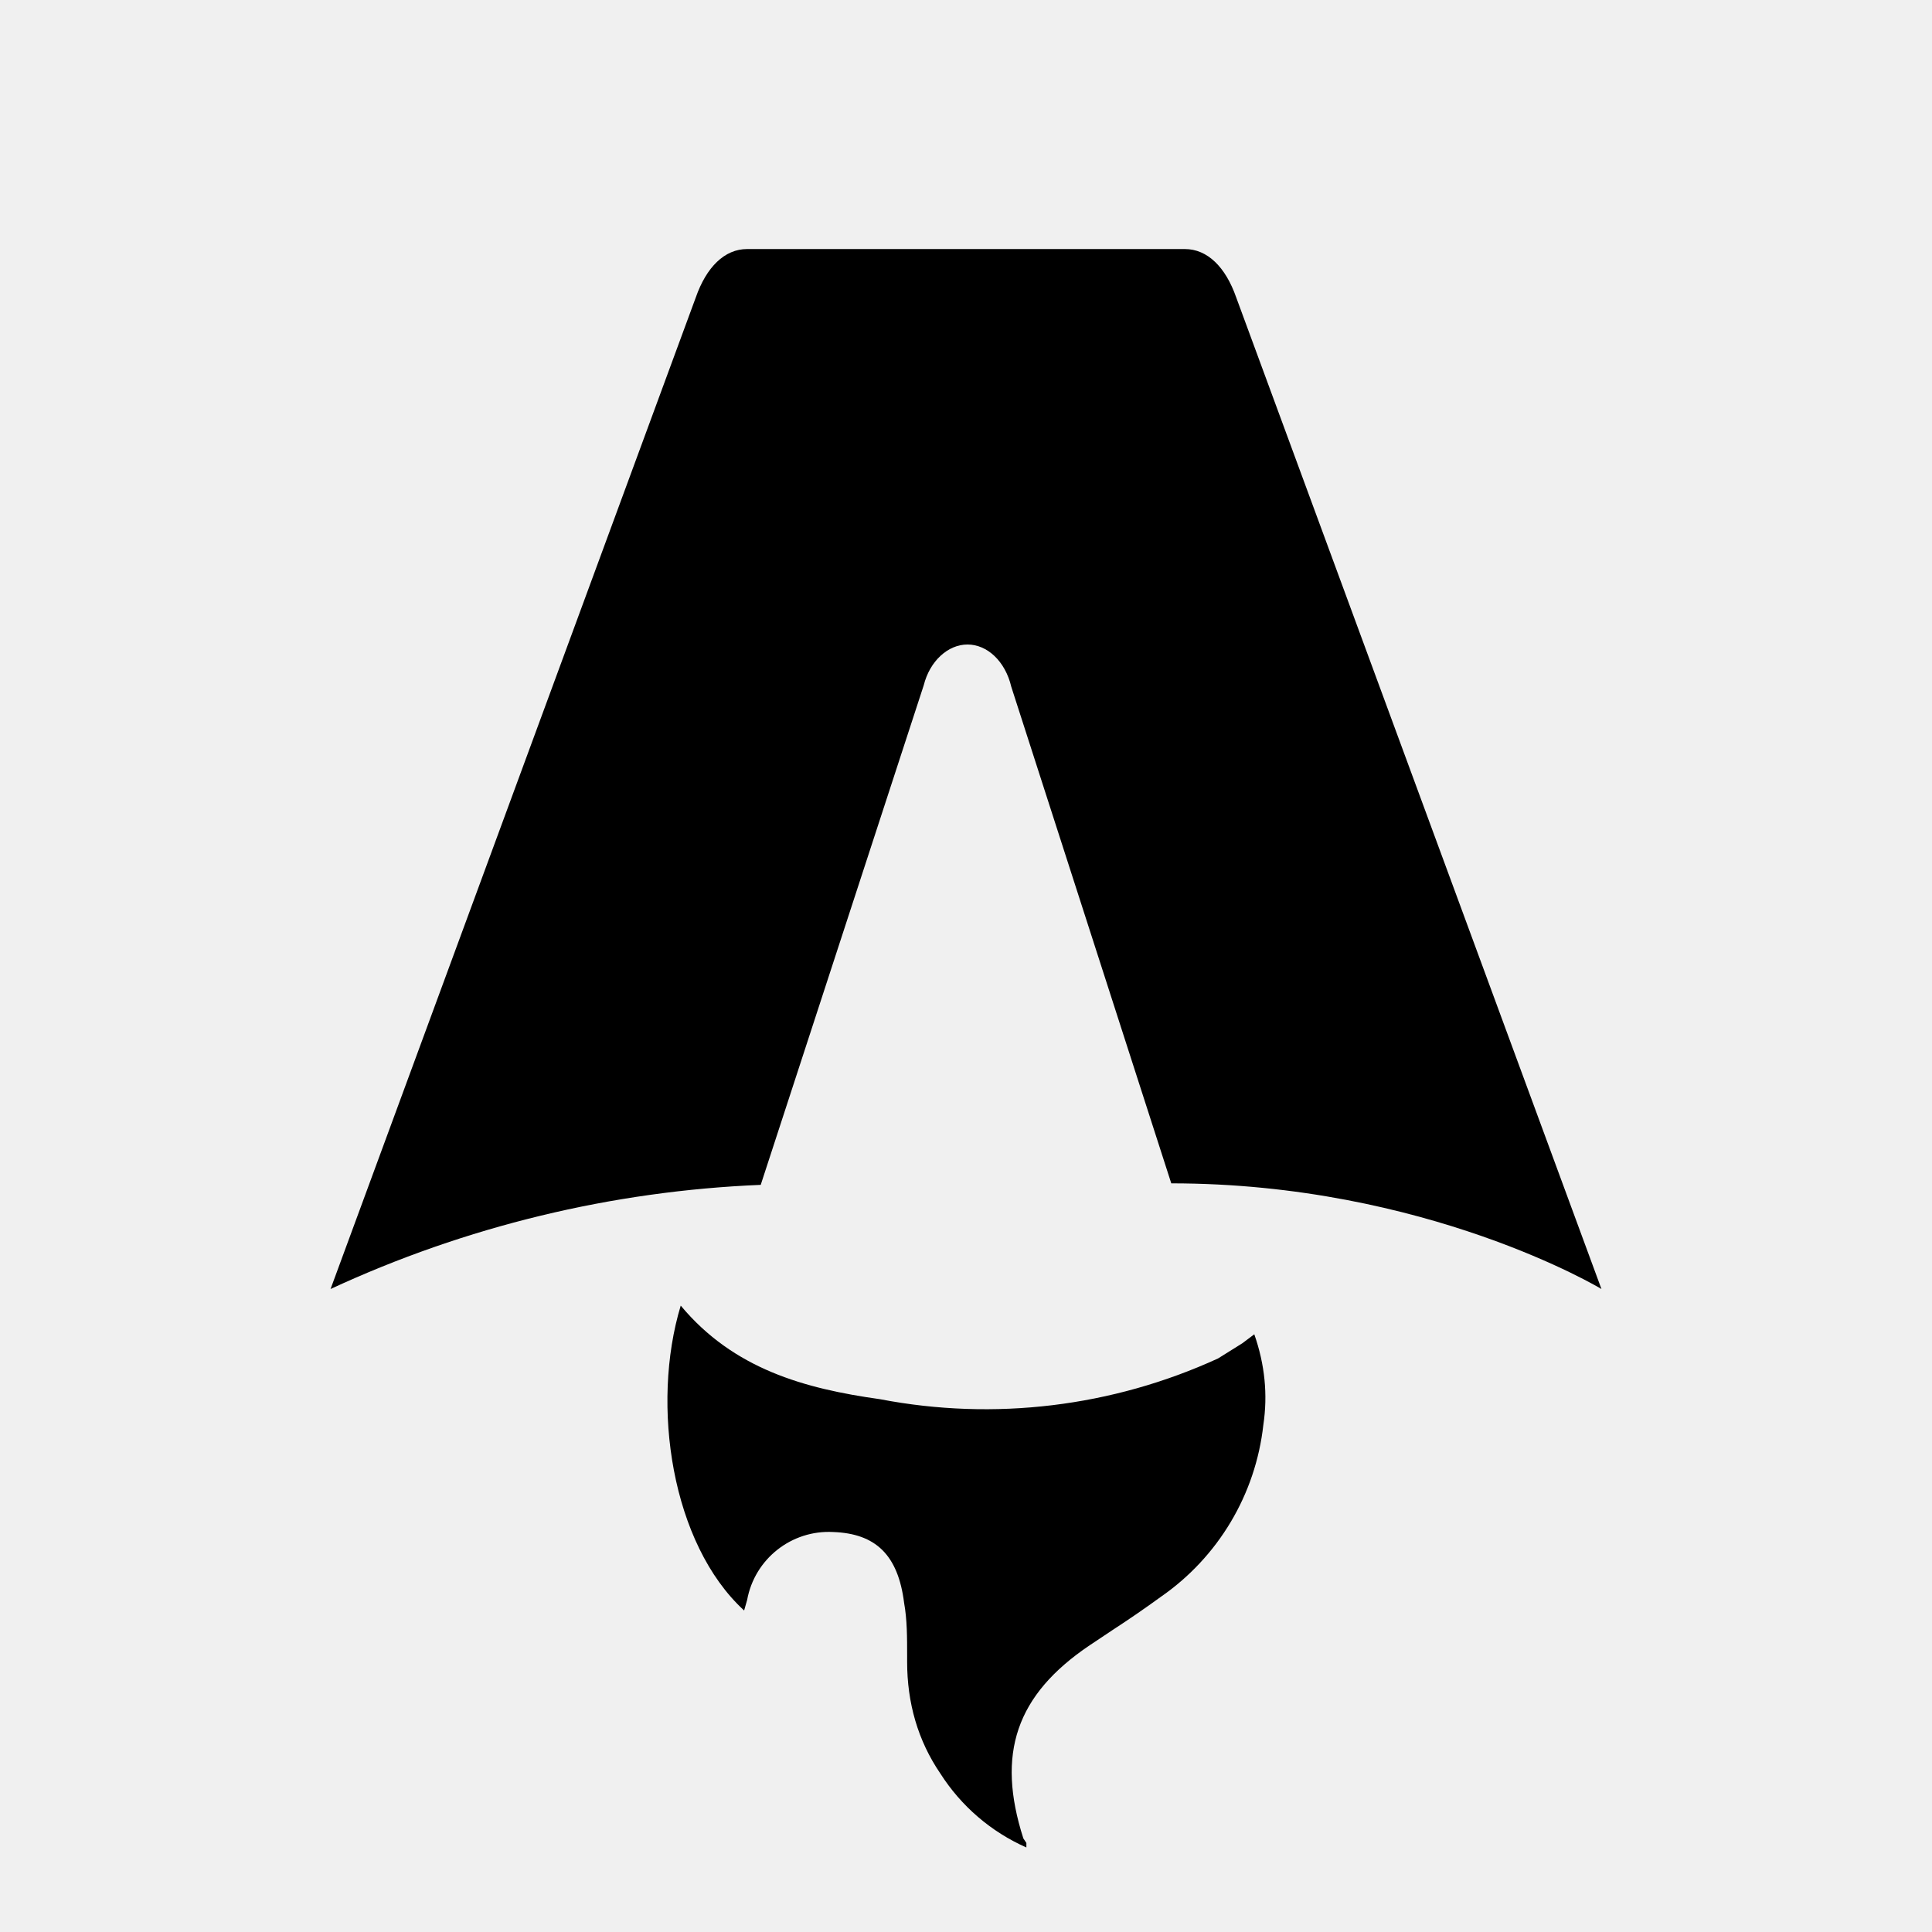
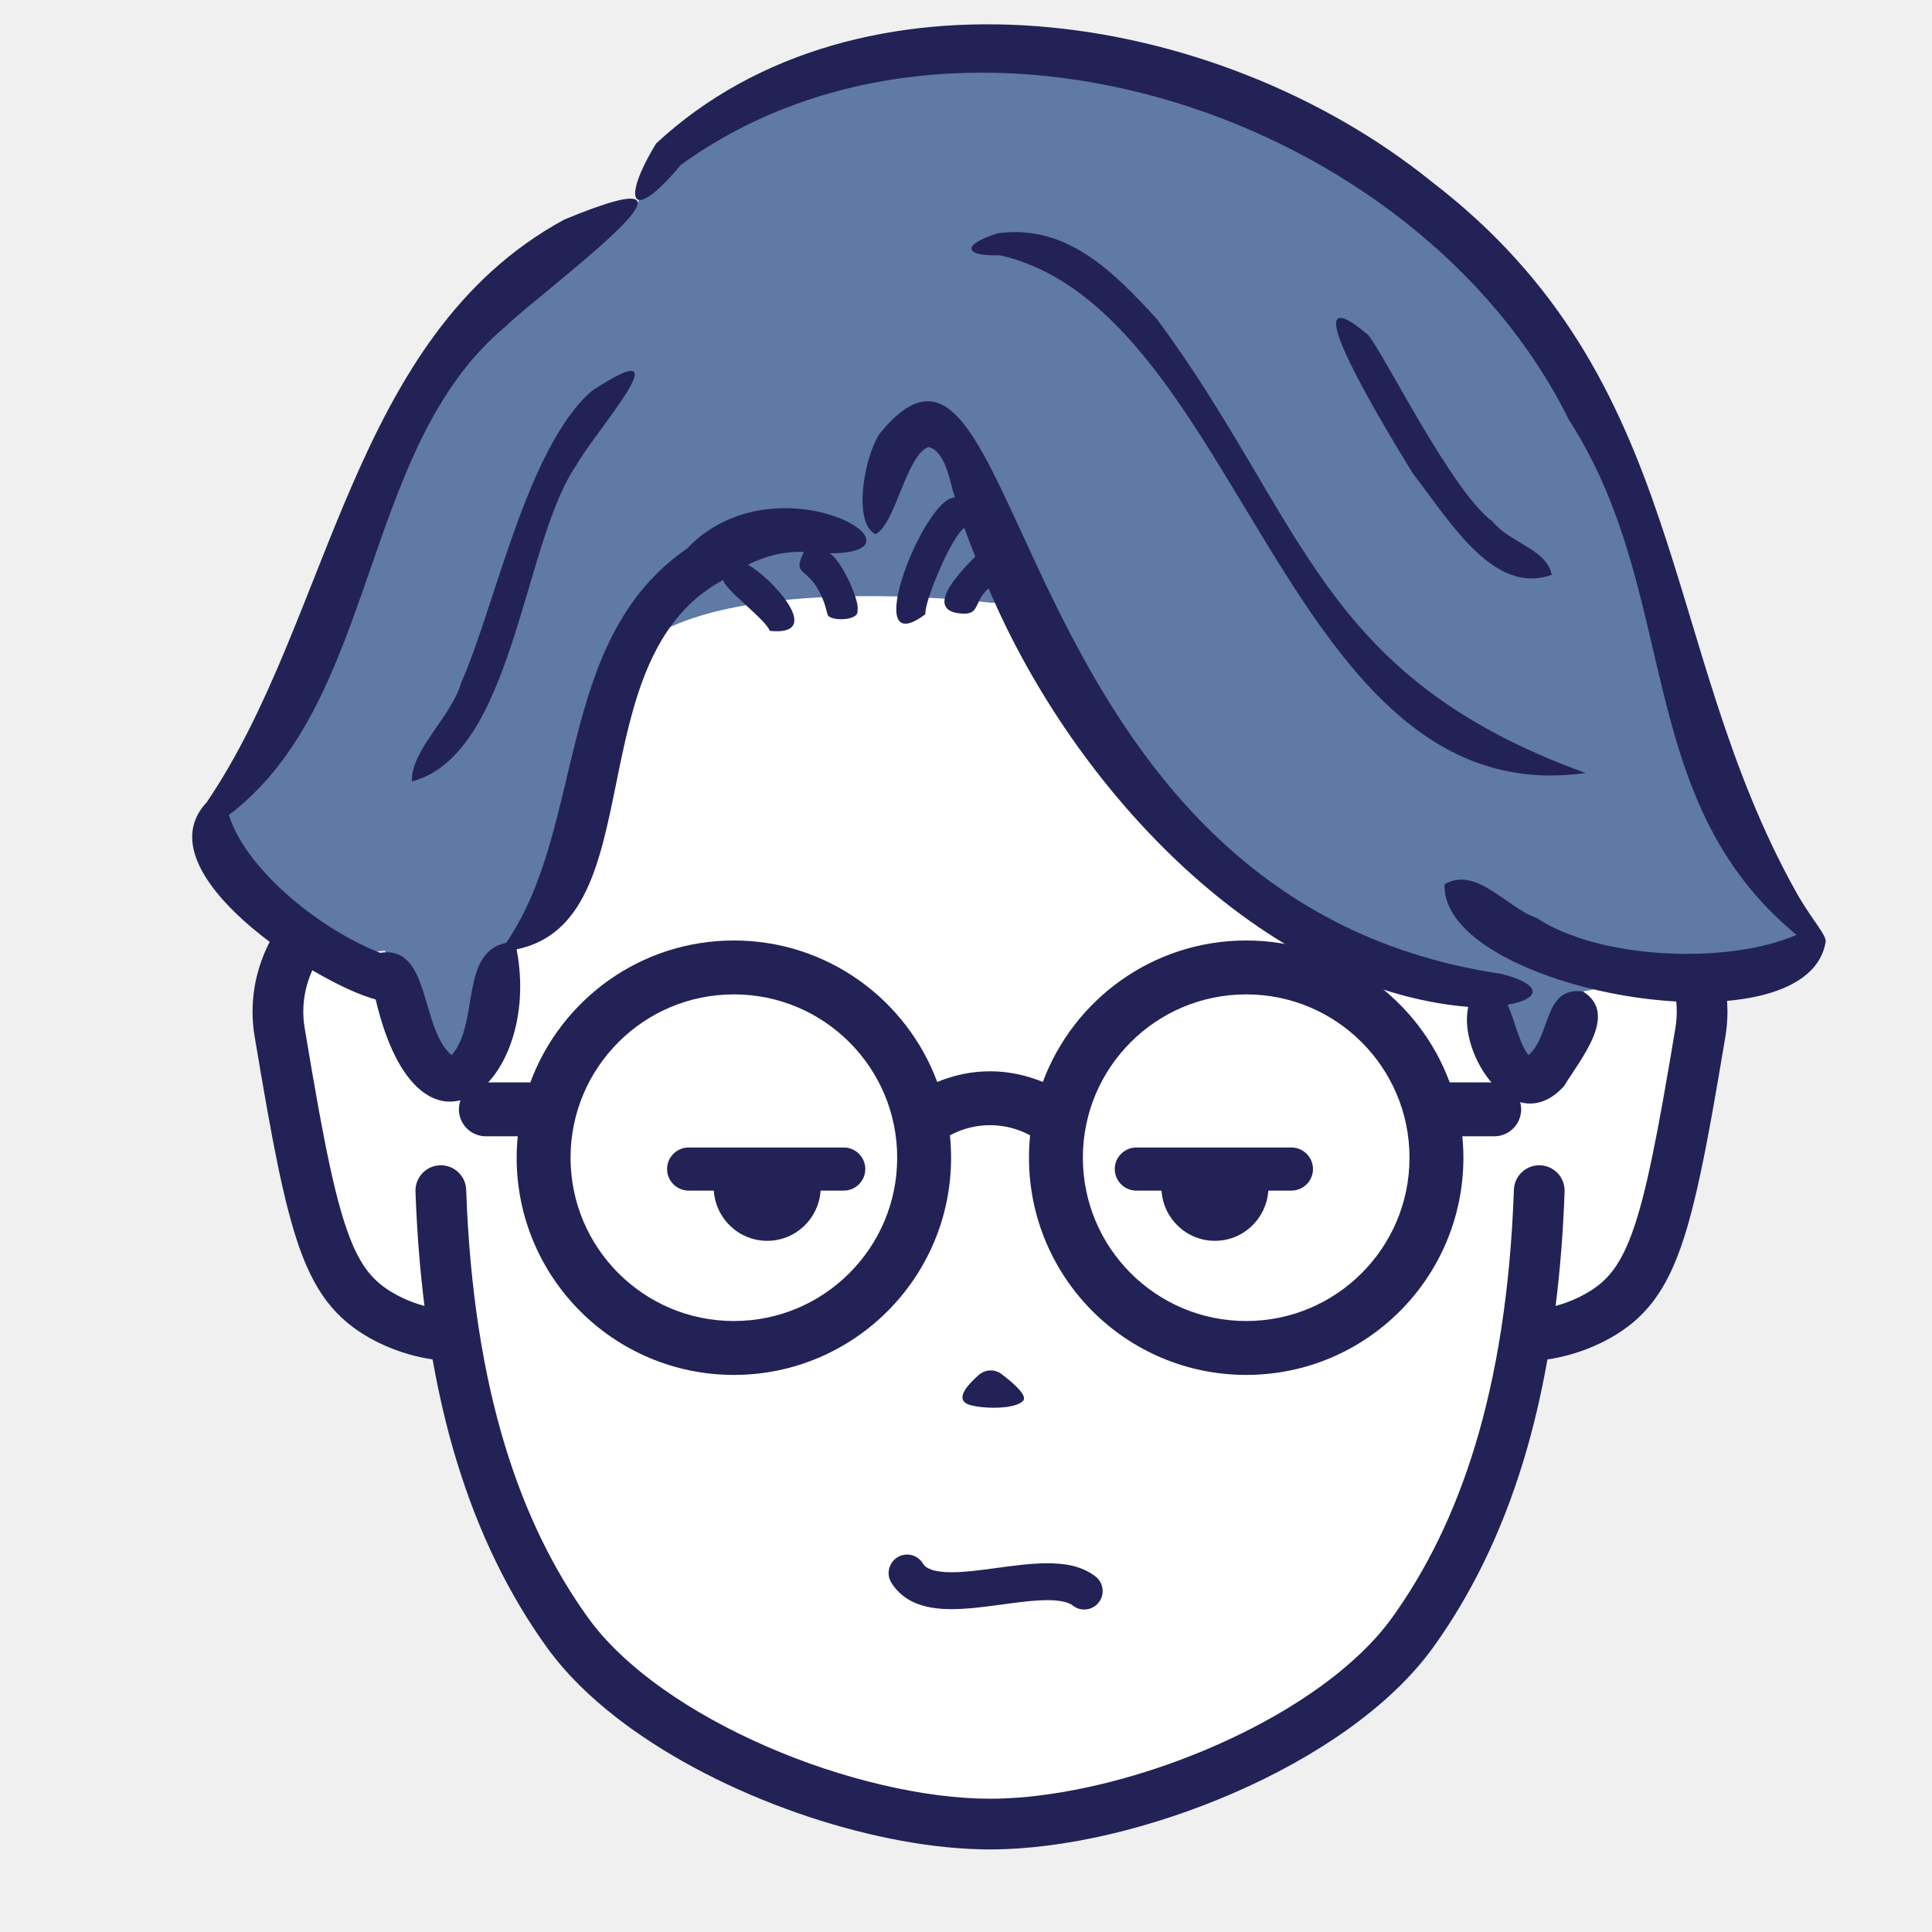
- <svg xmlns="http://www.w3.org/2000/svg" fill="none" viewBox="0 0 128 128">
-   <path d="M50.4 78.5a75.1 75.1 0 0 0-28.5 6.9l24.2-65.7c.7-2 1.9-3.2 3.4-3.2h29c1.5 0 2.7 1.2 3.4 3.2l24.2 65.7s-11.6-7-28.5-7L67 45.5c-.4-1.7-1.6-2.8-2.9-2.8-1.3 0-2.5 1.1-2.9 2.7L50.4 78.5Zm-1.1 28.2Zm-4.2-20.2c-2 6.6-.6 15.8 4.2 20.2a17.5 17.5 0 0 1 .2-.7 5.5 5.5 0 0 1 5.7-4.5c2.8.1 4.3 1.5 4.7 4.7.2 1.1.2 2.3.2 3.5v.4c0 2.7.7 5.2 2.2 7.4a13 13 0 0 0 5.7 4.9v-.3l-.2-.3c-1.8-5.6-.5-9.5 4.4-12.8l1.5-1a73 73 0 0 0 3.2-2.2 16 16 0 0 0 6.8-11.4c.3-2 .1-4-.6-6l-.8.6-1.6 1a37 37 0 0 1-22.4 2.7c-5-.7-9.7-2-13.2-6.2Z" />
-   <style>
-         path { fill: #000; }
-         @media (prefers-color-scheme: dark) {
-             path { fill: #FFF; }
-         }
-     </style>
+ <svg xmlns="http://www.w3.org/2000/svg" version="1.1" x="0px" y="0px" id="iconz004033123923805200" viewBox="50 25 402 402" style="enable-background:new 0 0 512 512;" xml:space="preserve">
+   <style type="text/css">
+ .baseF{fill:#FFFFFF}
+ .baseB{fill:#232256}
+ .eyeF{fill:#FFFFFF}
+ .eyeB{fill:#232256}
+ .eyeT{fill:#BDC7D6}
+ .hairF{fill:#FFFFFF}
+ .hairB{fill:#232256}
+ .hairU{fill:#5E7AA5}
+ .hairT{fill:#BDC7D6}
+ .noseF{fill:#FFFFFF}
+ .noseB{fill:#232256}
+ .noseU{fill:#5E7AA5}
+ .mayugeB{fill:#232256}
+ .mayugeU{fill:#5E7AA5}
+ .mayugeT{fill:#BDC7D6}
+ .mayugeF{fill:#FFFFFF}
+ .mouthF{fill:#FFFFFF}
+ .mouthB{fill:#232256}
+ .mouthT{fill:#BDC7D6}
+ .mouthU{fill:#5E7AA5}
+ .hatF{fill:#FFFFFF}
+ .hatB{fill:#232256}
+ .hatU{fill:#5E7AA5}
+ .hatT{fill:#BDC7D6}
+ .higeU{fill:#5E7AA5}
+ .higeB{fill:#232256}
+ .higeF{fill:#FFFFFF}
+ .bodyF{fill:#FFFFFF}
+ .bodyB{fill:#232256}
+ .bodyU{fill:#5E7AA5}
+ .bodyT{fill:#BDC7D6}
+ .bodyS{fill:#8DA6C9}
+ .bodyH{fill:#FFFFFF}
+ .glassF{fill:#FFFFFF}
+ .glassB{fill:#232256}
+ .glassT{fill:#BDC7D6}
+ .glassU{fill:#5E7AA5}
+ .kirakiraF{fill:#FFFFFF}
+ .kirakiraB{fill:#232256}
+ .kirakiraU{fill:#5E7AA5}
+ .kirakiraT{fill:#BDC7D6}
+ .kirakiraH{fill:#FFFFFF}
+ .backF{fill:#FFFFFF}
+ .backB{fill:#232256}
+ .backU{fill:#5E7AA5}
+ .backS{fill:#8DA6C9}
+ .backA{fill:#FFE38B}
+ .backG{fill:#EEEEEF}
+ .backC{fill:#19DB9F}
+ .backD{fill:#DBBCA1}
+ </style>
+   <g class="icosvg">
+     <g>
+       <path class="baseF" d="M370.823,211.357h-1.083C365.238,142.073,331.823,86.564,256,86.564s-109.237,55.509-113.74,124.793h-1.083   c-14.838-8.773-36.38,8.077-32.988,28.423c7.12,42.713,9.94,53.304,22.629,59.716c6.476,3.272,12.413,3.387,12.413,3.387h1.277   c4.228,26.866,12.675,46.638,23.503,61.72c16.545,23.046,59.074,39.94,87.989,39.94s71.445-16.894,87.989-39.94   c10.828-15.082,19.275-34.854,23.503-61.72h1.277c0,0,5.937-0.115,12.415-3.387c12.689-6.413,15.506-17.004,22.627-59.716   C407.203,219.434,385.661,202.584,370.823,211.357z" />
+       <path class="baseB" d="M409.44,235.493c-0.007-8.856-3.759-16.746-9.241-22.42c-2.749-2.844-5.951-5.161-9.439-6.793   c-3.486-1.629-7.276-2.577-11.159-2.578c-1.71-0.003-3.434,0.222-5.14,0.617c-1.031-11.102-2.802-21.857-5.42-32.084   c-6.669-26.051-18.756-48.836-37.452-65.137c-9.337-8.142-20.307-14.626-32.909-19.04c-12.6-4.418-26.816-6.772-42.68-6.771   c-21.149-0.004-39.382,4.191-54.738,11.86c-23.061,11.495-39.403,30.751-49.784,54.246c-7.548,17.061-12.016,36.394-13.923,56.93   c-1.712-0.397-3.443-0.623-5.159-0.621c-3.884,0.001-7.675,0.949-11.161,2.578c-5.23,2.452-9.827,6.427-13.198,11.446   c-3.361,5.014-5.486,11.134-5.486,17.767c-0.001,1.693,0.138,3.421,0.432,5.166l-0.001-0.011   c3.584,21.412,6.033,34.841,9.469,44.399c1.726,4.772,3.764,8.644,6.443,11.822c2.67,3.181,5.926,5.521,9.543,7.338   c4.604,2.309,8.839,3.257,11.575,3.655c1.327,7.451,2.965,14.407,4.92,20.855c4.719,15.576,11.177,28.362,18.792,38.965   c4.587,6.381,10.766,12.101,17.884,17.182c10.684,7.612,23.512,13.789,36.541,18.127c13.036,4.327,26.244,6.821,37.85,6.83   c15.463-0.022,33.82-4.419,50.74-11.766c8.453-3.682,16.528-8.114,23.651-13.191c7.118-5.082,13.297-10.801,17.884-17.182   c7.616-10.602,14.074-23.389,18.792-38.965c1.954-6.448,3.593-13.403,4.92-20.855c2.735-0.398,6.969-1.346,11.575-3.655   c3.616-1.817,6.874-4.156,9.544-7.338c2.006-2.378,3.661-5.163,5.084-8.407c2.134-4.876,3.799-10.804,5.477-18.525   c1.673-7.721,3.342-17.25,5.35-29.288l0.096-0.578l-0.095,0.569C409.304,238.903,409.441,237.183,409.44,235.493z M398.606,238.913   c-3.537,21.3-6.057,34.523-8.982,42.541c-1.454,4.017-2.946,6.664-4.588,8.611c-1.65,1.943-3.504,3.332-6.233,4.721   c-1.799,0.91-3.56,1.518-5.12,1.942c0.934-7.445,1.572-15.359,1.868-23.805c0.102-2.913-2.176-5.356-5.089-5.458   c-2.912-0.102-5.355,2.176-5.457,5.088h-0.001c-0.739,21.097-3.622,38.545-8.034,53.102c-4.416,14.56-10.348,26.232-17.265,35.871   c-3.686,5.143-9.027,10.177-15.439,14.745c-9.613,6.862-21.605,12.673-33.744,16.705c-12.131,4.043-24.438,6.3-34.519,6.291   c-13.452,0.022-30.817-4.027-46.527-10.889c-7.862-3.422-15.328-7.535-21.737-12.107c-6.413-4.568-11.754-9.602-15.439-14.744   c-6.916-9.639-12.848-21.312-17.264-35.871c-4.412-14.557-7.296-32.005-8.036-53.102c-0.103-2.913-2.546-5.191-5.459-5.088   c-2.913,0.102-5.191,2.546-5.088,5.459c0.296,8.449,0.934,16.365,1.868,23.812c-1.559-0.422-3.329-1.037-5.121-1.949   c-2.728-1.389-4.582-2.778-6.233-4.721c-1.234-1.465-2.373-3.308-3.488-5.845c-1.672-3.797-3.232-9.136-4.828-16.52   c-1.602-7.384-3.257-16.799-5.255-28.787l-0.001-0.011c-0.196-1.154-0.286-2.289-0.287-3.408c-0.007-5.8,2.494-11.167,6.28-15.086   c1.884-1.953,4.071-3.517,6.32-4.565c2.25-1.052,4.545-1.587,6.691-1.586c1.535,0.005,2.991,0.276,4.398,0.831   c-0.209,4.295-0.347,8.618-0.348,12.991c0,2.914,2.363,5.277,5.277,5.277c2.913,0,5.277-2.363,5.277-5.277H147   c0-18.842,1.993-36.867,6.183-53.224c6.291-24.557,17.48-45.262,34.164-59.799c8.352-7.277,18.098-13.049,29.464-17.036   c11.365-3.983,24.364-6.176,39.19-6.177c19.77,0.004,36.28,3.892,50.023,10.749c20.587,10.293,35.194,27.323,44.849,49.076   c9.632,21.732,14.134,48.145,14.128,76.412c0,2.914,2.362,5.277,5.277,5.277c2.913,0,5.277-2.363,5.277-5.277   c0-4.373-0.12-8.705-0.329-12.999c1.402-0.549,2.85-0.819,4.376-0.823c2.146-0.001,4.44,0.533,6.689,1.585   c3.375,1.57,6.598,4.315,8.897,7.759c2.307,3.449,3.701,7.533,3.701,11.893C398.886,236.612,398.796,237.752,398.606,238.913z" />
+     </g>
+     <g>
+       <path class="hairU" d="M429.831,221.16c-9.115-4.556-26.508-32.984-29.887-56.562C391.002,102.2,340.373,49.972,295.691,40.735   c-40.064-8.283-98.941-7.458-113.046,26.552c-22.76,10.966-48.48,34.434-57.52,65.955c-14.034,48.94-32.262,61.765-32.262,61.765   s8.58,31.071,37.254,27.811c3.054,11.241,7.28,23.641,11.606,26.194c8.262,4.87,11.309-15.23,13.613-27.853   c19.57-5.714,12.751-44.502,24.48-58.751c15.924-19.344,76.177-12.007,76.184-12.007c0,0,2.023,0.056,5.393,0.206   c23.03,35.66,50.37,75.928,89.538,80.559c2.749,0.326,5.297,0.548,7.748,0.724c2.215,10.615,5.47,20.733,11.597,17.121   c3.241-1.91,6.424-9.368,9.103-17.707c4.423-0.769,7.868-1.98,10.5-3.523C399.309,231.599,412.152,230.844,429.831,221.16z" />
+       <g>
+         <path class="hairB" d="M379.38,231.306c-8.227-1.104-6.586,9.094-11.339,13.247c-2.051-2.681-2.843-7.284-4.341-10.486    c8.302-1.533,5.829-4.76-1.502-6.464c-104.911-15.607-98.203-150.323-129.115-112.425c-3.129,4.453-5.808,18.523-0.914,20.963    c4.139-1.966,6.382-16.509,11.06-18.145c3.544,1.003,4.322,6.921,5.454,10.54c-6.274-0.333-20.168,34.823-6.129,24.26    c-0.354-2.297,5.386-16.186,8.098-17.946c0.682,1.884,1.439,3.874,2.271,5.962c-2.227,2.248-10.671,10.587-3.708,11.759    c5.006,0.729,3.04-2.044,6.473-5.159c17.986,42.438,57.361,83.592,99.818,87.098c-2.259,9.923,9.64,27.783,19.924,16.491    C378.822,245.392,386.905,235.967,379.38,231.306z" />
+         <path class="hairB" d="M192.911,139.175c-27.544,19.005-20.951,57.689-37.575,81.984c-9.752,2.07-5.503,16.716-11.37,23.395    c-0.002-0.002-0.002-0.005-0.005-0.007c0,0.002,0,0.002,0,0.002c-6.57-5.541-4.298-22.955-14.817-21.291    c-11.43-4.277-27.752-16.709-31.528-28.673c31.228-23.653,27.202-76.303,57.504-101.585c8.384-8.095,49.38-37.685,12.272-22.305    c-44.653,24.277-48.375,83.009-74.407,121.275c-13.594,14.508,22.786,37.683,35.18,40.997    c9.157,38.918,34.767,17.716,29.325-10.432c28.603-5.932,12.307-60.424,42.998-76.873c0.164,1.938,8.855,8.205,9.684,10.608    c11.752,1.184,0.241-11.187-4.566-13.772c3.877-1.877,7.458-2.787,11.648-2.648c-2.358,4.891,0.403,3.164,2.96,7.784    c1.638,3.073,1.523,3.834,1.964,5.163c0.164,1.528,6.71,1.462,6.227-0.736c0.623-1.734-3.122-10.186-5.745-11.927    C245.502,140.035,211.518,119.694,192.911,139.175z" />
+         <path class="hairB" d="M423.81,210.767c-28.917-51.705-22.012-106.605-75.893-147.949c-45.401-36.647-119.459-46.976-161.402-7.952    c-7.425,12.218-5.133,16.826,5.13,4.458c58.397-42.23,153.403-10.463,184.793,53.02c23.459,36.286,13.038,78.888,47.367,107.18    c-14.081,6.15-40.826,5.217-54.056-3.504c-6.361-2.21-12.525-10.849-19.158-7.043c-1.01,22.022,75.023,35.85,79.24,12.183    C430.347,219.817,427.066,216.531,423.81,210.767z" />
+         <path class="hairB" d="M257.683,73.525c-7.823,2.391-7.034,4.887,0.33,4.582c50.367,11.412,59.449,116.529,121.908,107.733    c-55.612-20.159-58.036-52.198-89.163-94.418C281.652,81.521,272.036,71.628,257.683,73.525z" />
+         <path class="hairB" d="M145.97,167.019c-2.107,7.287-10.509,14.002-10.252,20.571c21.129-5.536,23.067-49.62,34.158-65.721    c3.652-6.741,23.416-28.772,3.272-15.532C159.637,118.009,152.936,151.457,145.97,167.019z" />
+         <path class="hairB" d="M372.885,144.613c-1.027-5.36-8.766-6.652-12.277-11.055c-8.445-6.11-22.622-34.941-25.931-38.871    c-17.48-14.735,4.38,20.749,9.204,28.666C352.345,134.525,361.016,148.789,372.885,144.613z" />
+       </g>
+     </g>
+     <g>
+       <path class="mouthB" d="M267.952,350.274c-3.436,0.005-7.011,0.504-10.473,0.968c-3.451,0.471-6.786,0.905-9.469,0.9   c-1.807,0.007-3.291-0.204-4.249-0.553c-0.975-0.368-1.376-0.71-1.741-1.28c-1.105-1.812-3.468-2.386-5.278-1.28   c-1.812,1.104-2.384,3.466-1.28,5.276c1.358,2.262,3.527,3.757,5.722,4.519c2.212,0.78,4.501,0.991,6.826,0.998   c3.449-0.005,7.035-0.504,10.496-0.968c3.451-0.471,6.78-0.905,9.445-0.9c2.747-0.026,4.581,0.518,5.265,1.12   c1.663,1.315,4.077,1.031,5.393-0.63c1.315-1.664,1.032-4.078-0.63-5.393C274.955,350.721,271.415,350.299,267.952,350.274z" />
+       <polygon class="mouthB" points="235.462,354.307 235.462,354.305 235.461,354.305  " />
+     </g>
+     <g>
+       <path class="noseB" d="M258.377,310.895c-1.423-1.076-3.396-0.963-4.734,0.211c-3.748,3.293-4.53,5.564-1.61,6.293   c3.452,0.865,9.612,0.712,10.908-1.015C263.768,315.28,260.698,312.648,258.377,310.895z" />
+     </g>
+     <g>
+       <g>
+         <path class="eyeB" d="M225.56,263.765h-32.272c-2.467,0-4.486,2.018-4.486,4.485s2.019,4.486,4.486,4.486h5.237    c0.388,5.826,5.188,10.446,11.113,10.446c5.925,0,10.725-4.62,11.113-10.446h4.809c2.467,0,4.486-2.019,4.486-4.486    S228.027,263.765,225.56,263.765z" />
+         <path class="eyeB" d="M318.713,263.765h-32.272c-2.467,0-4.486,2.018-4.486,4.485s2.019,4.486,4.486,4.486h5.238    c0.388,5.826,5.188,10.446,11.113,10.446s10.725-4.62,11.113-10.446h4.809c2.467,0,4.486-2.019,4.486-4.486    S321.18,263.765,318.713,263.765z" />
+       </g>
+     </g>
+     <g>
+       <path class="glassB" d="M360.908,250.218h-9.261c-6.377-17.227-22.901-29.524-42.346-29.527c-19.413,0.002-35.916,12.26-42.318,29.44   c-3.519-1.455-7.247-2.224-10.983-2.224c-3.736,0-7.465,0.764-10.984,2.224c-6.403-17.18-22.904-29.438-42.316-29.44   c-19.446,0.002-35.97,12.3-42.347,29.527h-9.26c-3.097,0-5.607,2.51-5.607,5.609c0,3.096,2.51,5.606,5.607,5.606h6.636   c-0.143,1.467-0.225,2.951-0.225,4.455c0.004,24.963,20.231,45.192,45.196,45.197c24.963-0.005,45.193-20.234,45.197-45.197   c0-1.573-0.082-3.124-0.239-4.655l0.148-0.077c2.565-1.357,5.375-2.034,8.195-2.034c2.811,0,5.625,0.677,8.193,2.034l0.149,0.077   c-0.157,1.53-0.239,3.082-0.239,4.655c0.004,24.963,20.234,45.192,45.198,45.197c24.963-0.005,45.191-20.234,45.195-45.197   c0-1.505-0.082-2.988-0.225-4.455h6.638c3.096,0,5.606-2.51,5.606-5.606C366.515,252.728,364.004,250.218,360.908,250.218z    M226.73,289.916c-6.168,6.159-14.629,9.952-24.029,9.954c-9.402-0.002-17.862-3.795-24.029-9.954   c-6.157-6.166-9.949-14.627-9.953-24.028c0.004-9.403,3.795-17.862,9.953-24.03c6.168-6.157,14.627-9.949,24.029-9.952   c9.401,0.002,17.862,3.795,24.029,9.952c6.158,6.169,9.95,14.627,9.954,24.03C236.68,275.289,232.888,283.75,226.73,289.916z    M333.329,289.916c-6.168,6.159-14.627,9.952-24.028,9.954c-9.402-0.002-17.863-3.795-24.03-9.954   c-6.158-6.166-9.95-14.627-9.954-24.028c0.004-9.403,3.796-17.862,9.954-24.03c6.168-6.157,14.629-9.949,24.03-9.952   c9.401,0.002,17.861,3.795,24.028,9.952c6.158,6.169,9.949,14.627,9.953,24.03C343.279,275.289,339.487,283.75,333.329,289.916z" />
+     </g>
+   </g>
</svg>
